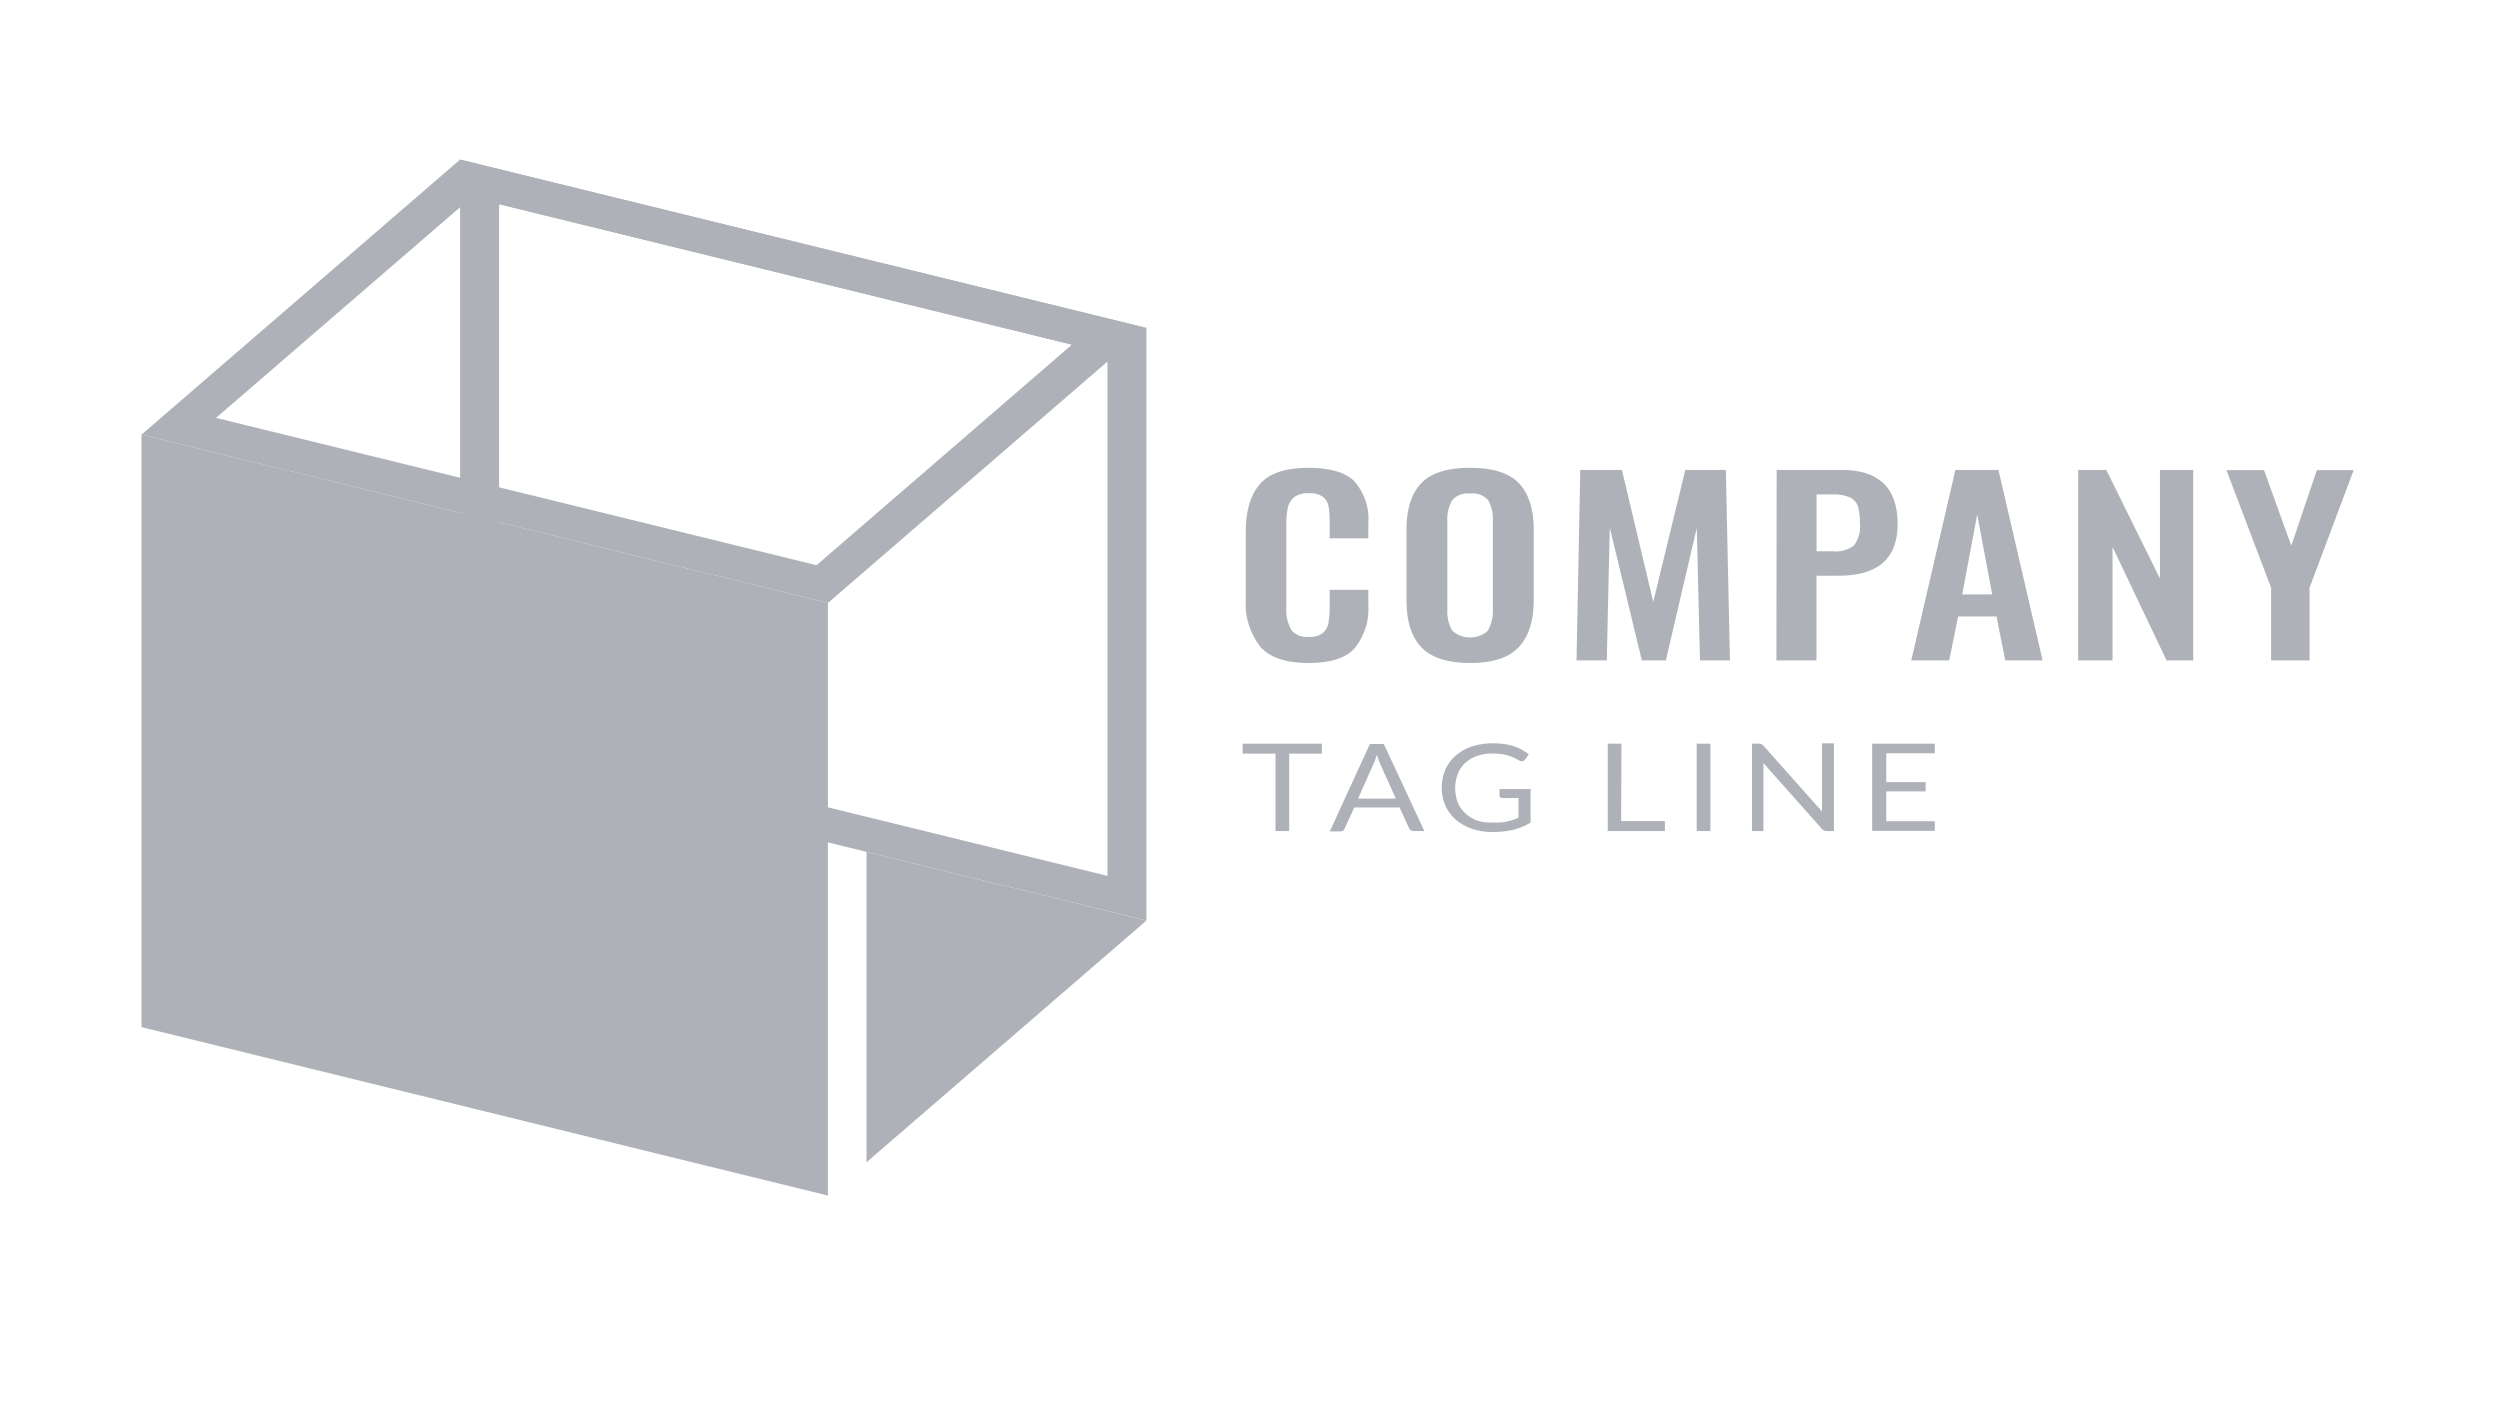
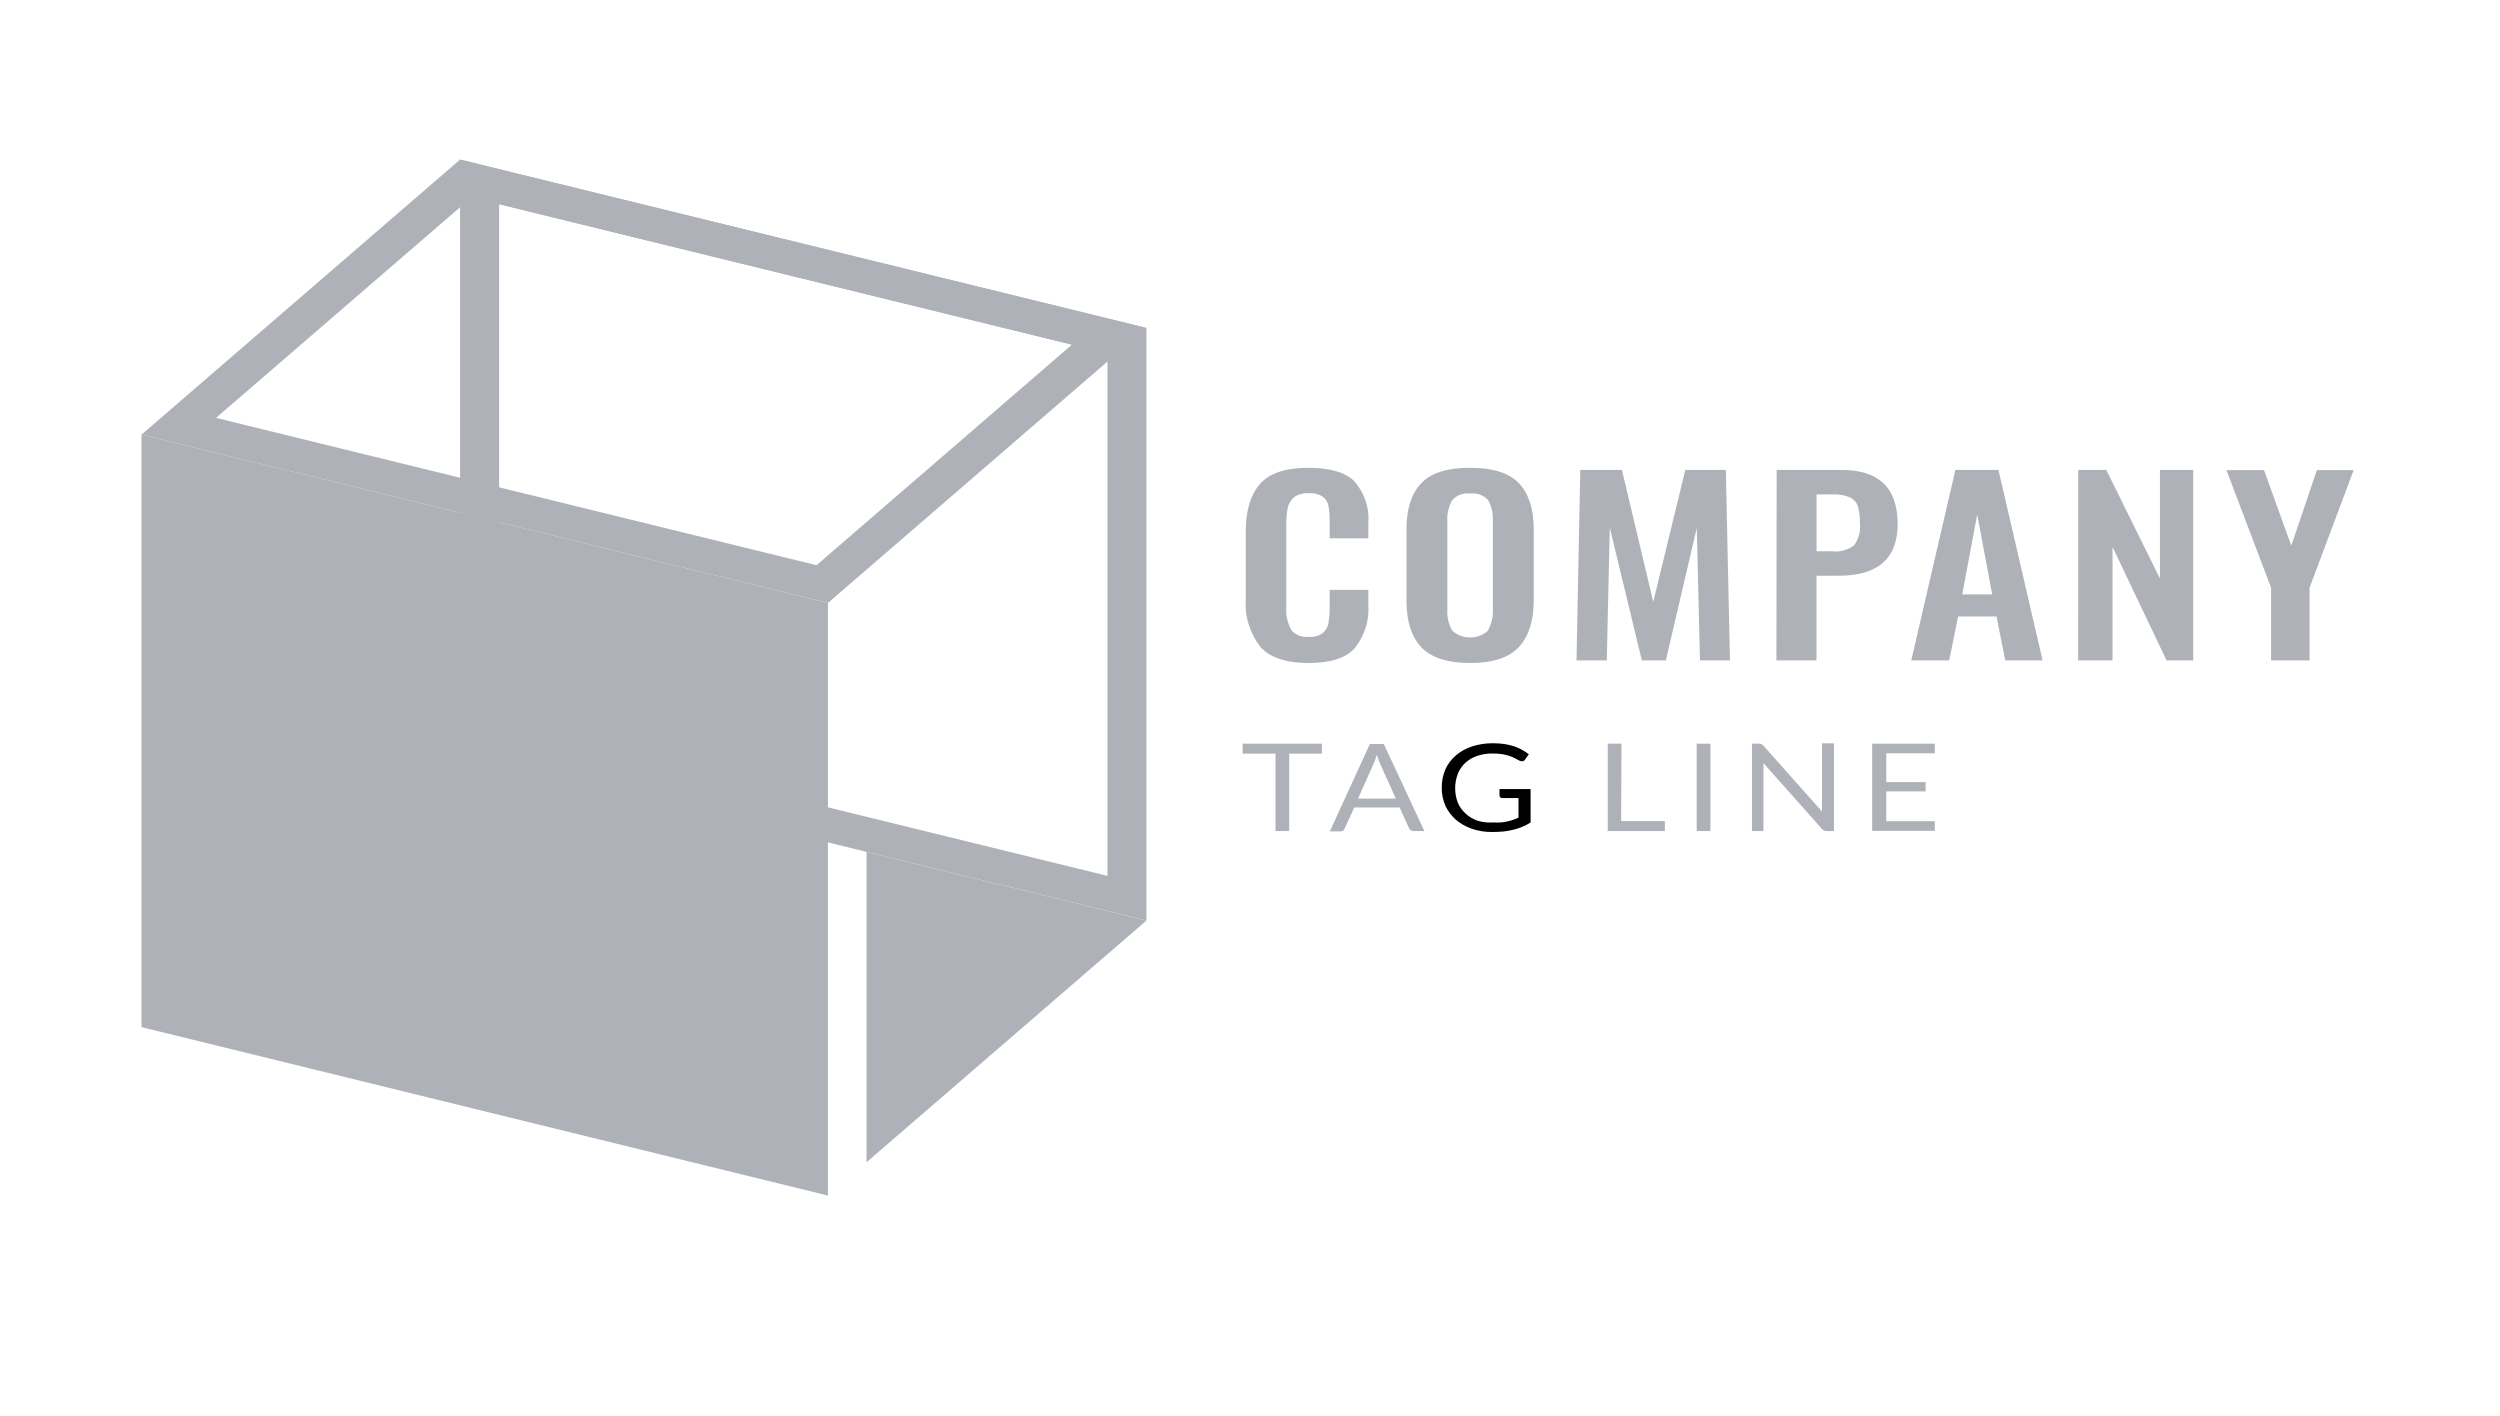
<svg xmlns="http://www.w3.org/2000/svg" width="106" height="60" viewBox="0 0 106 60" fill="none">
  <path d="M53.425 27.408C52.982 26.818 52.77 26.121 52.82 25.42V22.536C52.82 21.653 53.021 20.981 53.422 20.521C53.822 20.062 54.511 19.833 55.487 19.835C56.404 19.835 57.056 20.031 57.441 20.422C57.861 20.921 58.065 21.531 58.018 22.146V22.824H56.377V22.137C56.383 21.913 56.367 21.688 56.33 21.466C56.306 21.314 56.223 21.173 56.095 21.067C55.927 20.953 55.715 20.897 55.501 20.912C55.276 20.897 55.053 20.956 54.876 21.076C54.733 21.194 54.637 21.348 54.604 21.516C54.557 21.751 54.535 21.99 54.539 22.229V25.728C54.513 26.065 54.586 26.403 54.75 26.71C54.831 26.814 54.945 26.896 55.077 26.948C55.21 27 55.356 27.019 55.501 27.003C55.711 27.018 55.919 26.962 56.082 26.845C56.215 26.73 56.301 26.581 56.326 26.42C56.364 26.188 56.382 25.953 56.377 25.719V25.009H58.018V25.657C58.064 26.299 57.865 26.936 57.451 27.47C57.074 27.898 56.431 28.112 55.487 28.112C54.543 28.112 53.829 27.883 53.425 27.408Z" fill="#AFB1B8" />
  <path d="M60.257 27.438C59.842 26.989 59.635 26.335 59.635 25.47V22.437C59.635 21.58 59.842 20.932 60.257 20.492C60.671 20.052 61.364 19.833 62.336 19.835C63.301 19.835 63.99 20.054 64.405 20.492C64.819 20.932 65.03 21.58 65.03 22.437V25.47C65.03 26.326 64.819 26.983 64.398 27.435C63.977 27.886 63.291 28.112 62.336 28.112C61.381 28.112 60.675 27.883 60.257 27.438ZM63.1 26.71C63.249 26.429 63.316 26.121 63.297 25.813V22.099C63.316 21.797 63.25 21.495 63.104 21.22C63.02 21.113 62.904 21.03 62.769 20.978C62.633 20.926 62.483 20.908 62.336 20.926C62.188 20.909 62.038 20.927 61.902 20.978C61.766 21.03 61.649 21.114 61.565 21.22C61.415 21.494 61.348 21.797 61.368 22.099V25.83C61.347 26.139 61.415 26.447 61.565 26.728C61.66 26.822 61.779 26.898 61.911 26.95C62.043 27.002 62.187 27.029 62.333 27.029C62.478 27.029 62.622 27.002 62.754 26.95C62.887 26.898 63.005 26.822 63.1 26.728V26.71Z" fill="#AFB1B8" />
  <path d="M67.004 19.924H68.77L70.098 25.519L71.457 19.924H73.176L73.35 28H72.079L71.943 22.387L70.632 28H69.613L68.254 22.366L68.128 28H66.844L67.004 19.924Z" fill="#AFB1B8" />
  <path d="M75.33 19.924H78.082C79.667 19.924 80.46 20.688 80.46 22.217C80.46 23.681 79.625 24.413 77.956 24.411H77.019V28H75.32L75.33 19.924ZM77.681 23.375C77.849 23.394 78.019 23.381 78.181 23.336C78.342 23.292 78.49 23.219 78.615 23.12C78.81 22.848 78.896 22.527 78.86 22.208C78.869 21.962 78.841 21.715 78.778 21.475C78.754 21.395 78.712 21.319 78.653 21.253C78.595 21.187 78.522 21.132 78.439 21.091C78.203 20.993 77.942 20.949 77.681 20.962H77.022V23.375H77.681Z" fill="#AFB1B8" />
  <path d="M82.909 19.924H84.734L86.606 28H85.022L84.652 26.138H83.025L82.644 28H81.038L82.909 19.924ZM84.469 25.203L83.833 21.812L83.198 25.203H84.469Z" fill="#AFB1B8" />
  <path d="M88.117 19.924H89.306L91.582 24.531V19.924H92.992V28H91.861L89.571 23.191V28H88.114L88.117 19.924Z" fill="#AFB1B8" />
  <path d="M96.294 24.921L94.402 19.935H95.996L97.151 23.138L98.234 19.935H99.794L97.925 24.921V28H96.294V24.921Z" fill="#AFB1B8" />
  <path d="M56.048 31.532V31.954H54.662V35.236H54.081V31.954H52.688V31.532H56.048Z" fill="#AFB1B8" />
  <path d="M60.393 35.236H59.944C59.899 35.239 59.854 35.226 59.819 35.201C59.785 35.179 59.759 35.15 59.744 35.116L59.343 34.236H57.42L57.019 35.116C57.008 35.153 56.987 35.187 56.958 35.216C56.922 35.24 56.878 35.253 56.832 35.251H56.384L58.083 31.547H58.674L60.393 35.236ZM57.58 33.861H59.183L58.504 32.353C58.454 32.239 58.412 32.123 58.378 32.004C58.354 32.075 58.334 32.142 58.314 32.201L58.252 32.356L57.58 33.861Z" fill="#AFB1B8" />
-   <path d="M63.321 34.872C63.428 34.877 63.534 34.877 63.64 34.872C63.732 34.864 63.823 34.849 63.912 34.828C63.995 34.811 64.077 34.788 64.157 34.761C64.232 34.734 64.306 34.702 64.384 34.67V33.837H63.705C63.688 33.838 63.671 33.836 63.656 33.831C63.64 33.825 63.625 33.818 63.613 33.808C63.602 33.799 63.593 33.789 63.587 33.777C63.581 33.766 63.579 33.753 63.579 33.74V33.456H64.897V34.875C64.79 34.942 64.676 35.001 64.558 35.051C64.437 35.103 64.31 35.145 64.181 35.177C64.042 35.213 63.9 35.238 63.756 35.254C63.591 35.27 63.426 35.277 63.26 35.277C62.967 35.279 62.676 35.233 62.404 35.139C62.15 35.051 61.918 34.919 61.724 34.752C61.535 34.583 61.386 34.384 61.286 34.166C61.179 33.92 61.126 33.659 61.13 33.397C61.126 33.133 61.178 32.871 61.283 32.623C61.38 32.403 61.53 32.203 61.721 32.036C61.915 31.869 62.146 31.739 62.401 31.652C62.691 31.557 63 31.511 63.311 31.514C63.469 31.514 63.627 31.524 63.783 31.546C63.921 31.566 64.057 31.597 64.187 31.64C64.306 31.678 64.42 31.728 64.527 31.787C64.631 31.845 64.73 31.909 64.823 31.98L64.66 32.209C64.647 32.23 64.628 32.248 64.605 32.26C64.581 32.272 64.555 32.279 64.527 32.279C64.49 32.278 64.453 32.268 64.422 32.25C64.371 32.227 64.317 32.197 64.255 32.162C64.183 32.123 64.107 32.09 64.028 32.062C63.926 32.027 63.822 32 63.715 31.98C63.573 31.958 63.428 31.947 63.284 31.948C63.06 31.946 62.837 31.981 62.628 32.051C62.439 32.116 62.269 32.216 62.129 32.344C61.988 32.477 61.88 32.634 61.813 32.804C61.661 33.206 61.661 33.638 61.813 34.039C61.887 34.214 62.003 34.372 62.153 34.506C62.292 34.633 62.461 34.733 62.648 34.799C62.864 34.863 63.093 34.888 63.321 34.872Z" fill="#AFB1B8" />
+   <path d="M63.321 34.872C63.428 34.877 63.534 34.877 63.64 34.872C63.732 34.864 63.823 34.849 63.912 34.828C63.995 34.811 64.077 34.788 64.157 34.761C64.232 34.734 64.306 34.702 64.384 34.67V33.837H63.705C63.688 33.838 63.671 33.836 63.656 33.831C63.64 33.825 63.625 33.818 63.613 33.808C63.602 33.799 63.593 33.789 63.587 33.777C63.581 33.766 63.579 33.753 63.579 33.74V33.456H64.897V34.875C64.79 34.942 64.676 35.001 64.558 35.051C64.437 35.103 64.31 35.145 64.181 35.177C64.042 35.213 63.9 35.238 63.756 35.254C63.591 35.27 63.426 35.277 63.26 35.277C62.967 35.279 62.676 35.233 62.404 35.139C62.15 35.051 61.918 34.919 61.724 34.752C61.535 34.583 61.386 34.384 61.286 34.166C61.179 33.92 61.126 33.659 61.13 33.397C61.126 33.133 61.178 32.871 61.283 32.623C61.38 32.403 61.53 32.203 61.721 32.036C61.915 31.869 62.146 31.739 62.401 31.652C62.691 31.557 63 31.511 63.311 31.514C63.469 31.514 63.627 31.524 63.783 31.546C63.921 31.566 64.057 31.597 64.187 31.64C64.306 31.678 64.42 31.728 64.527 31.787C64.631 31.845 64.73 31.909 64.823 31.98L64.66 32.209C64.647 32.23 64.628 32.248 64.605 32.26C64.581 32.272 64.555 32.279 64.527 32.279C64.49 32.278 64.453 32.268 64.422 32.25C64.371 32.227 64.317 32.197 64.255 32.162C64.183 32.123 64.107 32.09 64.028 32.062C63.926 32.027 63.822 32 63.715 31.98C63.573 31.958 63.428 31.947 63.284 31.948C63.06 31.946 62.837 31.981 62.628 32.051C62.439 32.116 62.269 32.216 62.129 32.344C61.988 32.477 61.88 32.634 61.813 32.804C61.661 33.206 61.661 33.638 61.813 34.039C61.887 34.214 62.003 34.372 62.153 34.506C62.292 34.633 62.461 34.733 62.648 34.799C62.864 34.863 63.093 34.888 63.321 34.872Z" fill="currentColor" />
  <path d="M68.736 34.814H70.591V35.236H68.169V31.532H68.75L68.736 34.814Z" fill="#AFB1B8" />
  <path d="M72.521 35.236H71.94V31.532H72.521V35.236Z" fill="#AFB1B8" />
  <path d="M74.681 31.549C74.716 31.566 74.746 31.589 74.77 31.617L77.253 34.409C77.25 34.365 77.25 34.321 77.253 34.277C77.253 34.236 77.253 34.195 77.253 34.157V31.517H77.759V35.236H77.467C77.424 35.239 77.38 35.232 77.341 35.216C77.306 35.197 77.275 35.173 77.25 35.145L74.77 32.356C74.77 32.4 74.77 32.441 74.77 32.482C74.77 32.523 74.77 32.561 74.77 32.596V35.236H74.284V31.532H74.586C74.619 31.532 74.651 31.538 74.681 31.549Z" fill="#AFB1B8" />
  <path d="M82.036 31.532V31.939H79.978V33.162H81.646V33.555H79.978V34.819H82.036V35.227H79.38V31.532H82.036Z" fill="#AFB1B8" />
  <path d="M21.162 8.656L46.957 14.979V37.137L21.162 30.816V8.656ZM19.507 6.767V31.893L48.608 39.029V13.905L19.507 6.767Z" fill="#AFB1B8" />
  <path d="M35.104 50.692L6 43.55V18.427L35.104 25.566V50.692Z" fill="#AFB1B8" />
  <path d="M19.99 8.371L45.448 14.615L34.621 23.965L9.159 17.718L19.99 8.371ZM19.507 6.767L6 18.428L35.104 25.566L48.608 13.905L19.507 6.767Z" fill="#AFB1B8" />
  <path d="M36.741 49.279L48.608 39.032L36.741 36.119V49.279Z" fill="#AFB1B8" />
</svg>
